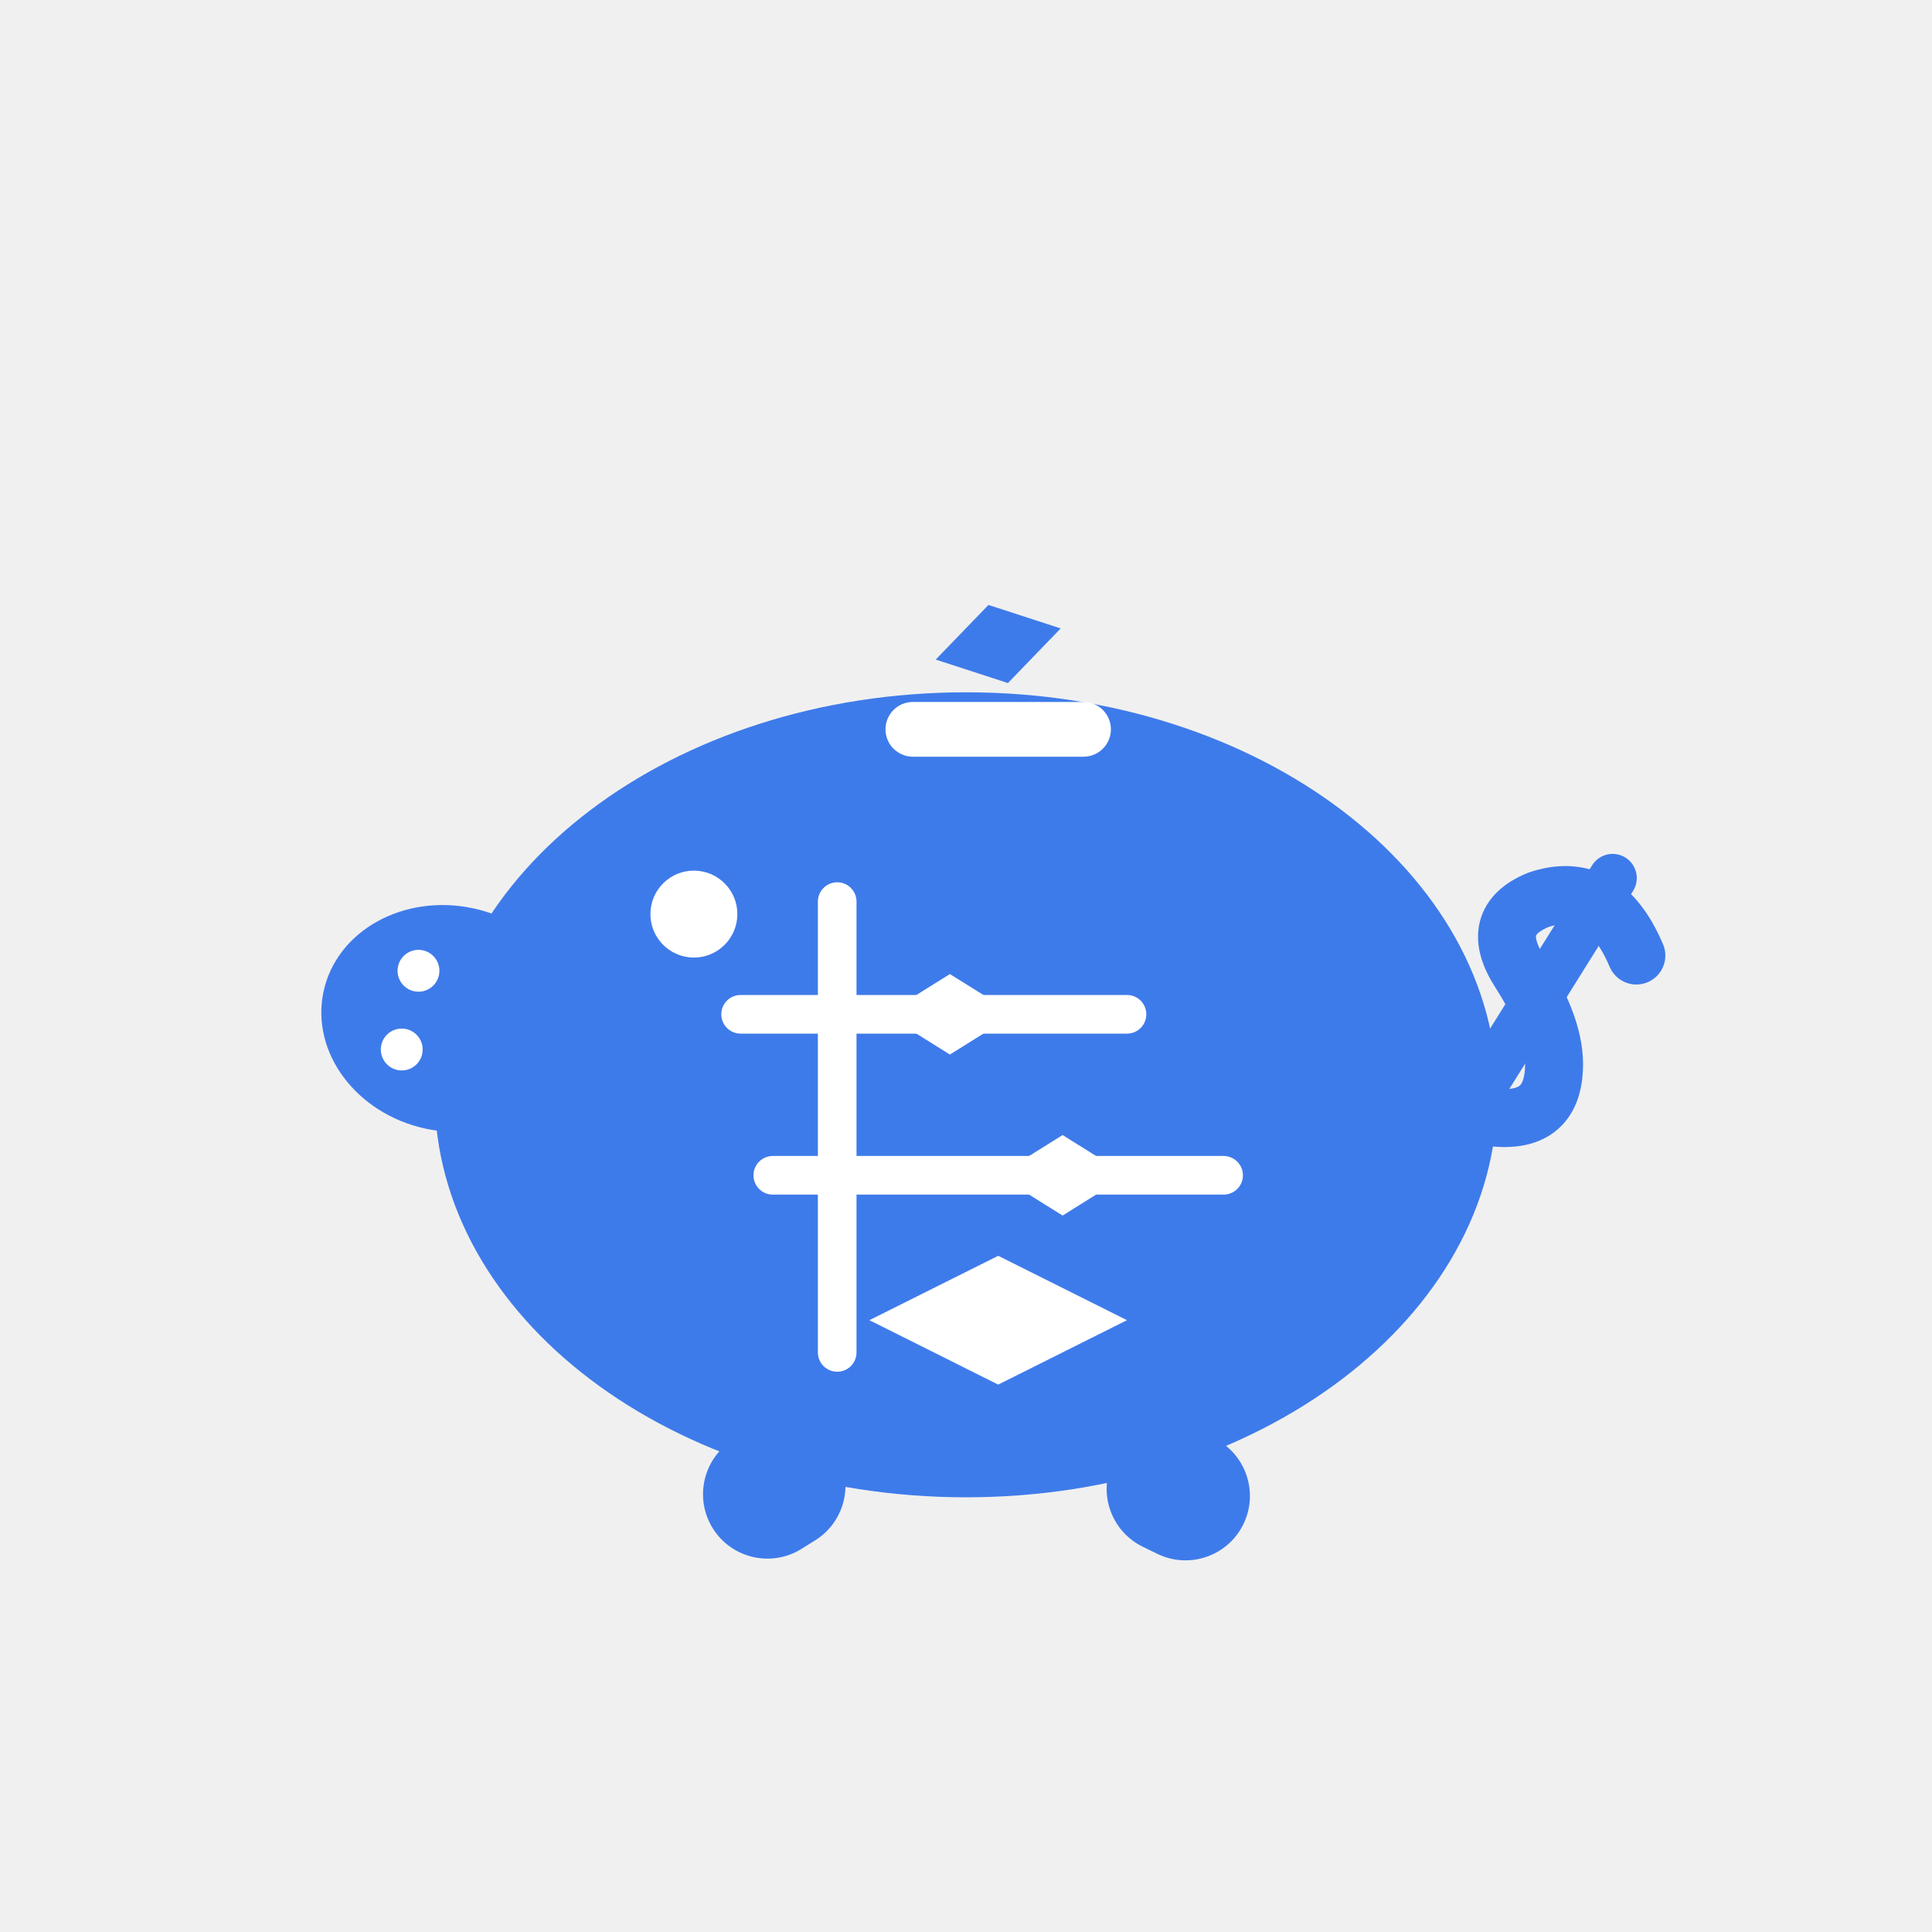
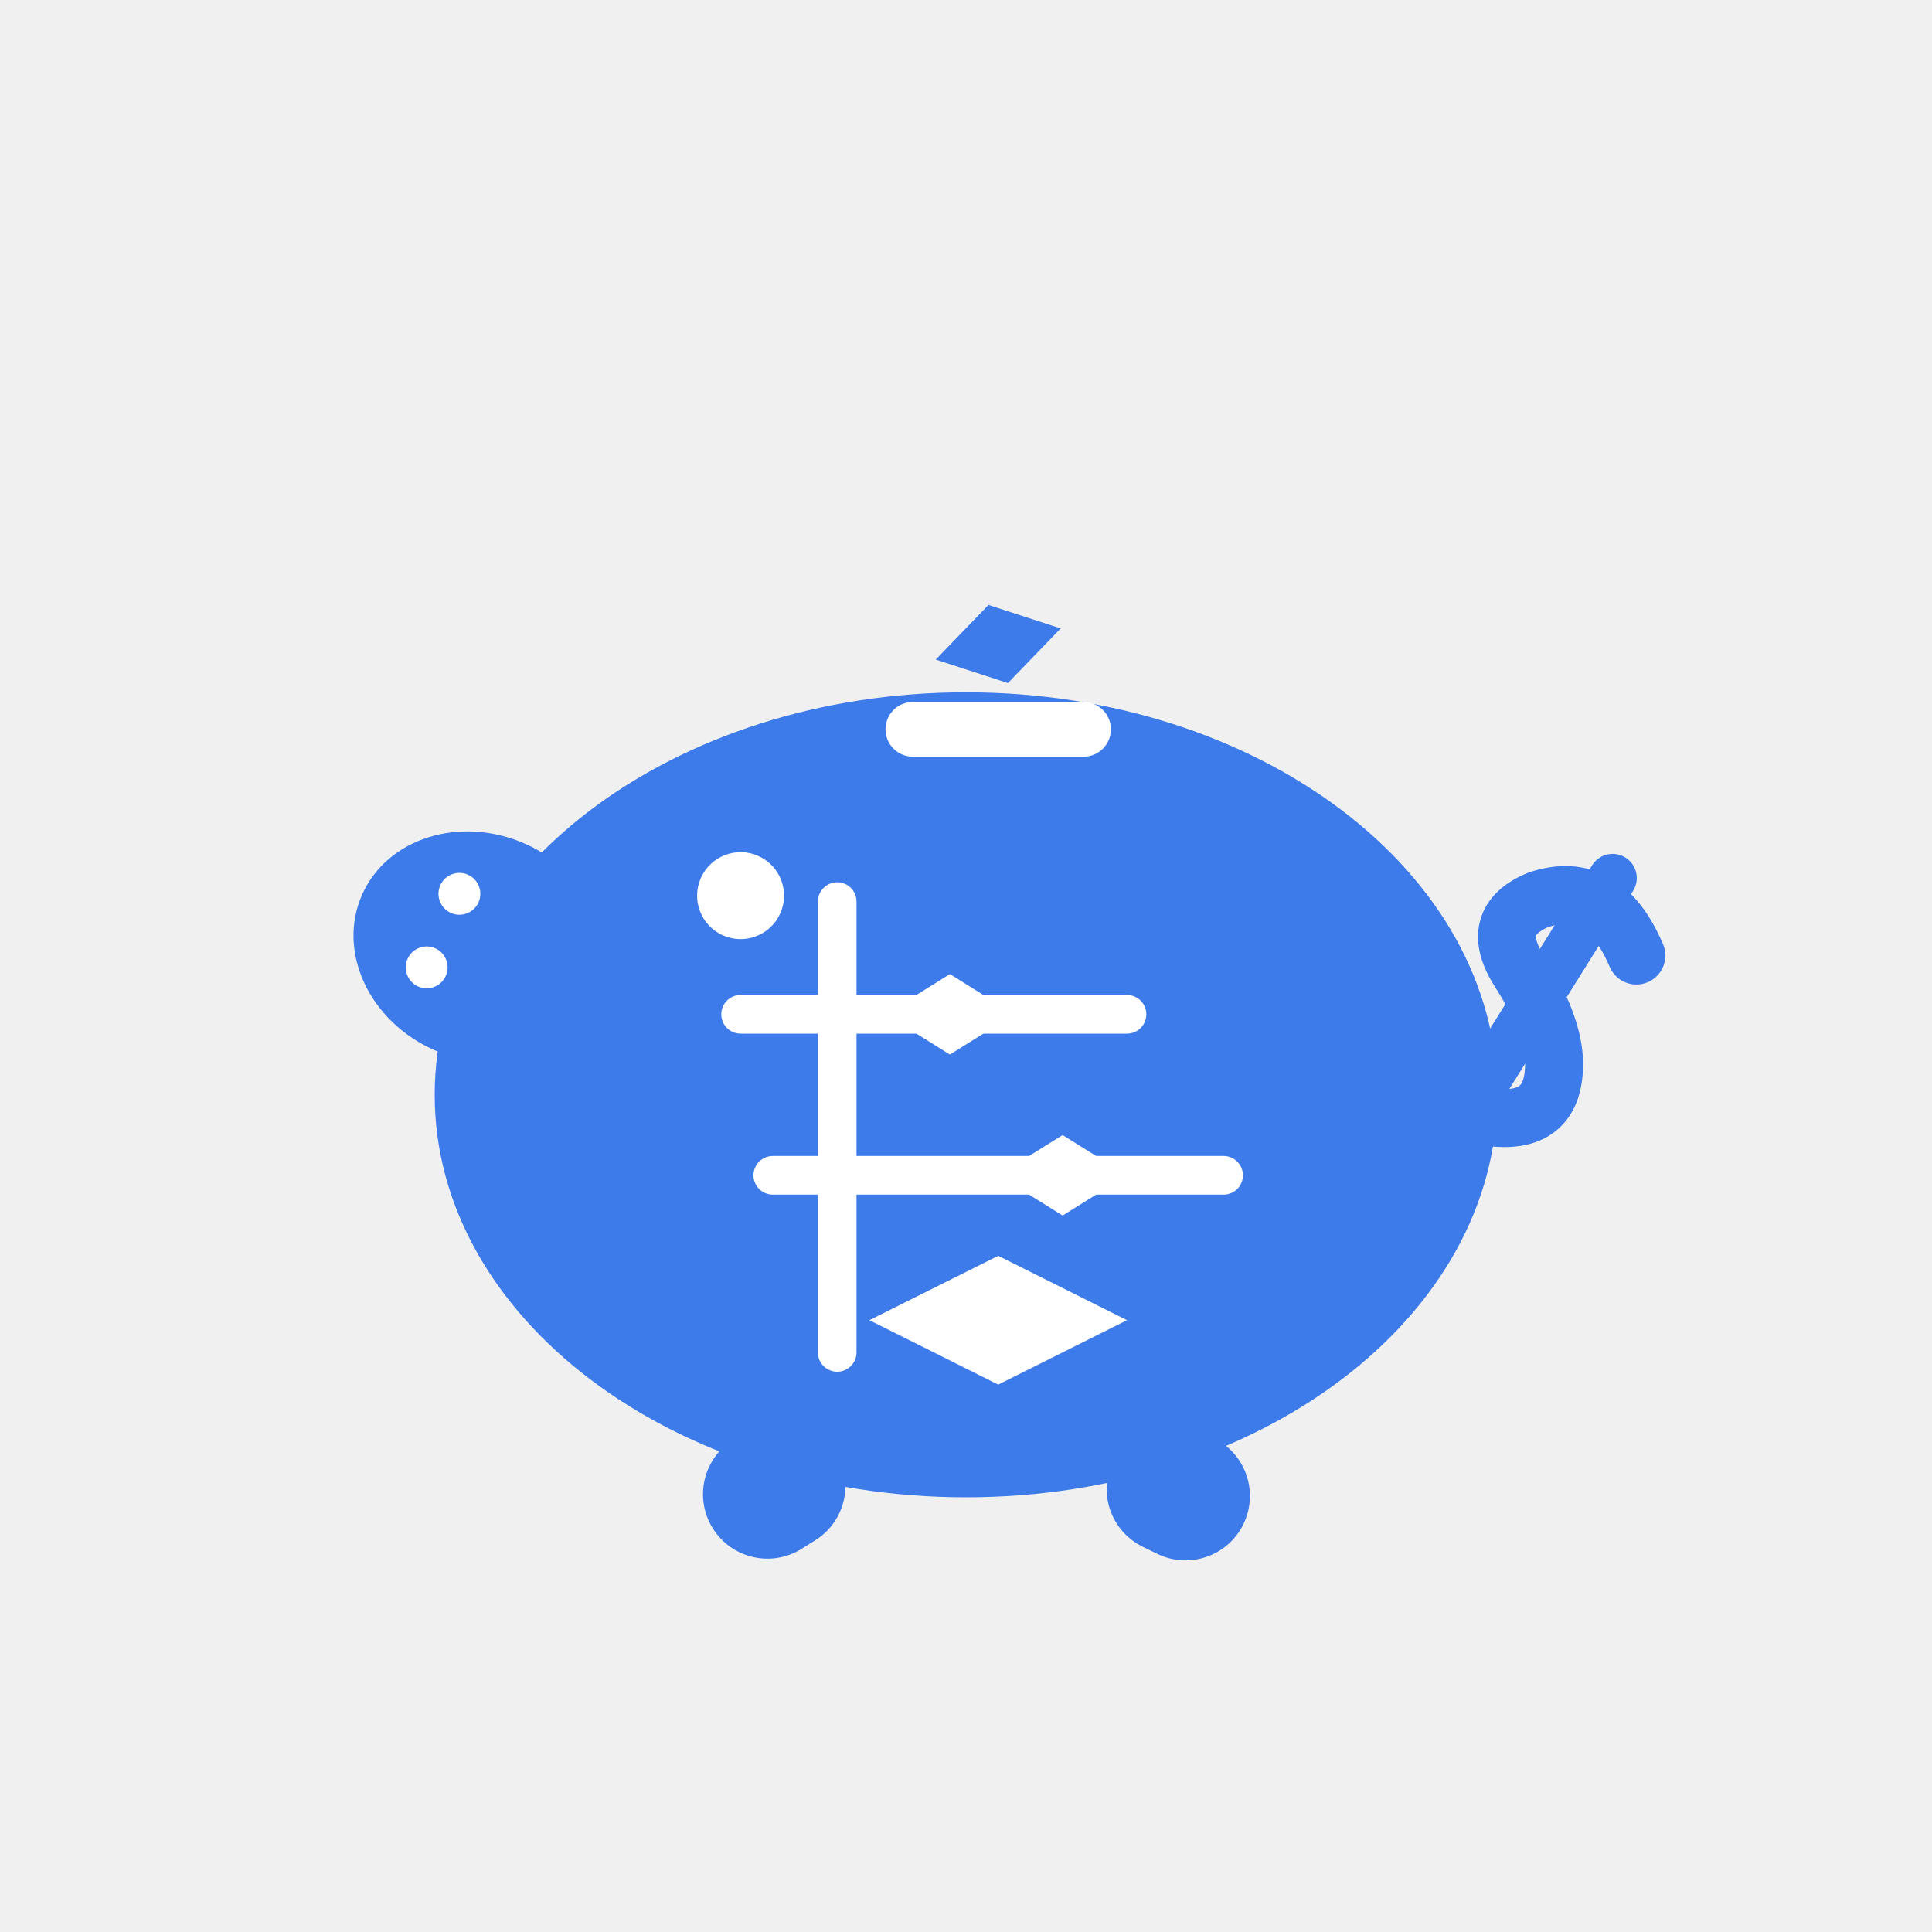
<svg xmlns="http://www.w3.org/2000/svg" viewBox="0 0 120 120" role="img" aria-label="EvidenceBank：跃起的存钱罐小猪，背上投币口上方一枚翻滚的菱形，肚子上是迷你森林图，卷尾是手绘美元符号">
  <g transform="translate(95.5 62) rotate(32)">
    <path d="M 3.8 -5.5 Q -0.5 -8.5 -3.2 -5.2 Q -5.2 -2.4 -1.8 -0.8 Q 2 1 3.2 3.2 Q 5 6.4 1 8 Q -2.5 9.3 -4.5 6.5" fill="none" stroke="#3E7BEA" stroke-width="3.6" stroke-linecap="round" />
    <line x1="0" y1="-8.8" x2="0" y2="10" stroke="#3E7BEA" stroke-width="3" stroke-linecap="round" />
  </g>
  <rect x="42" y="89" width="9" height="8" rx="4" fill="#3E7BEA" transform="rotate(-32 46.5 90)" />
  <rect x="70" y="89" width="9" height="8" rx="4" fill="#3E7BEA" transform="rotate(26 74.5 90)" />
  <ellipse cx="60" cy="68" rx="33" ry="25" fill="#3E7BEA" />
-   <g transform="rotate(12 50 70)">
+   <g transform="rotate(24 50 70)">
    <ellipse cx="27" cy="68" rx="8" ry="7" fill="#3E7BEA" />
    <circle cx="24.5" cy="65.5" r="1.3" fill="#FFFFFF" />
    <circle cx="24.5" cy="70.5" r="1.3" fill="#FFFFFF" />
    <circle cx="40.5" cy="58.5" r="2.7" fill="#FFFFFF" />
  </g>
  <polygon points="58,40 62,37.5 66,40 62,42.5" fill="#3E7BEA" transform="rotate(-14 62 40)" />
  <rect x="55" y="43.6" width="14" height="3.4" rx="1.7" fill="#FFFFFF" />
  <line x1="52" y1="56" x2="52" y2="84" stroke="#FFFFFF" stroke-width="2.4" stroke-linecap="round" />
  <line x1="46" y1="63" x2="70" y2="63" stroke="#FFFFFF" stroke-width="2.4" stroke-linecap="round" />
  <polygon points="55,63 59,60.5 63,63 59,65.5" fill="#FFFFFF" />
  <line x1="48" y1="73" x2="76" y2="73" stroke="#FFFFFF" stroke-width="2.4" stroke-linecap="round" />
  <polygon points="62,73 66,70.5 70,73 66,75.5" fill="#FFFFFF" />
  <polygon points="54,82 62,78 70,82 62,86" fill="#FFFFFF" />
</svg>
